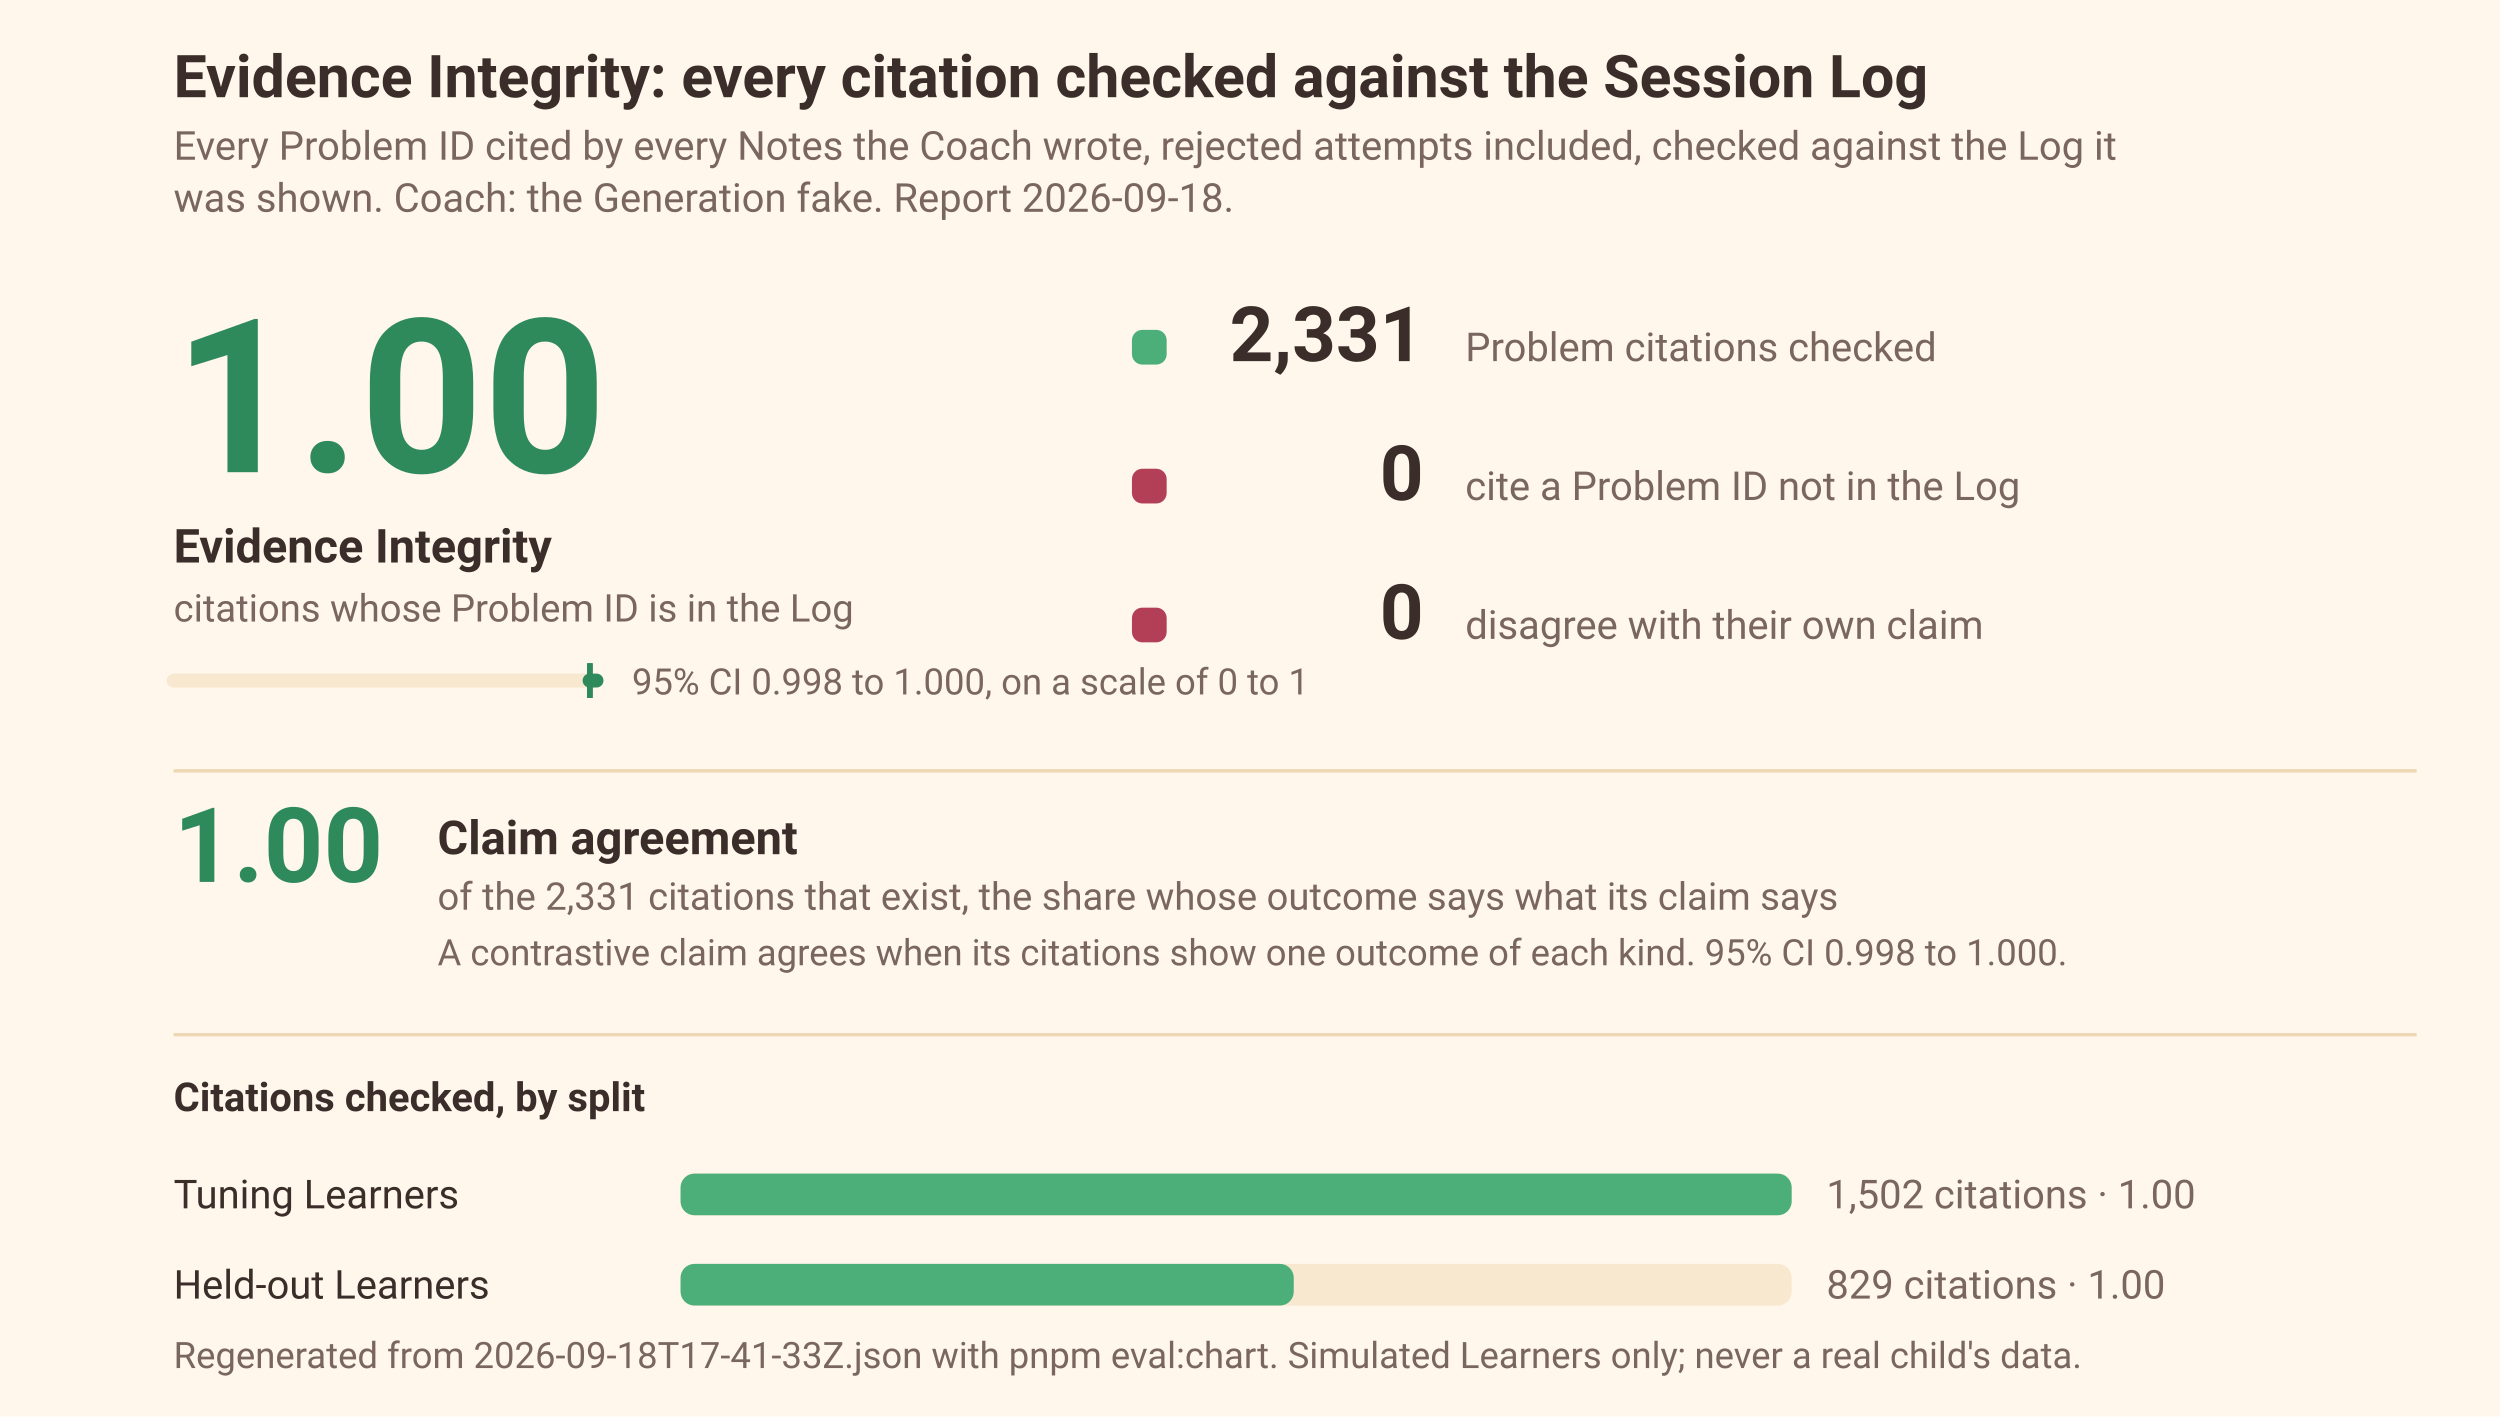
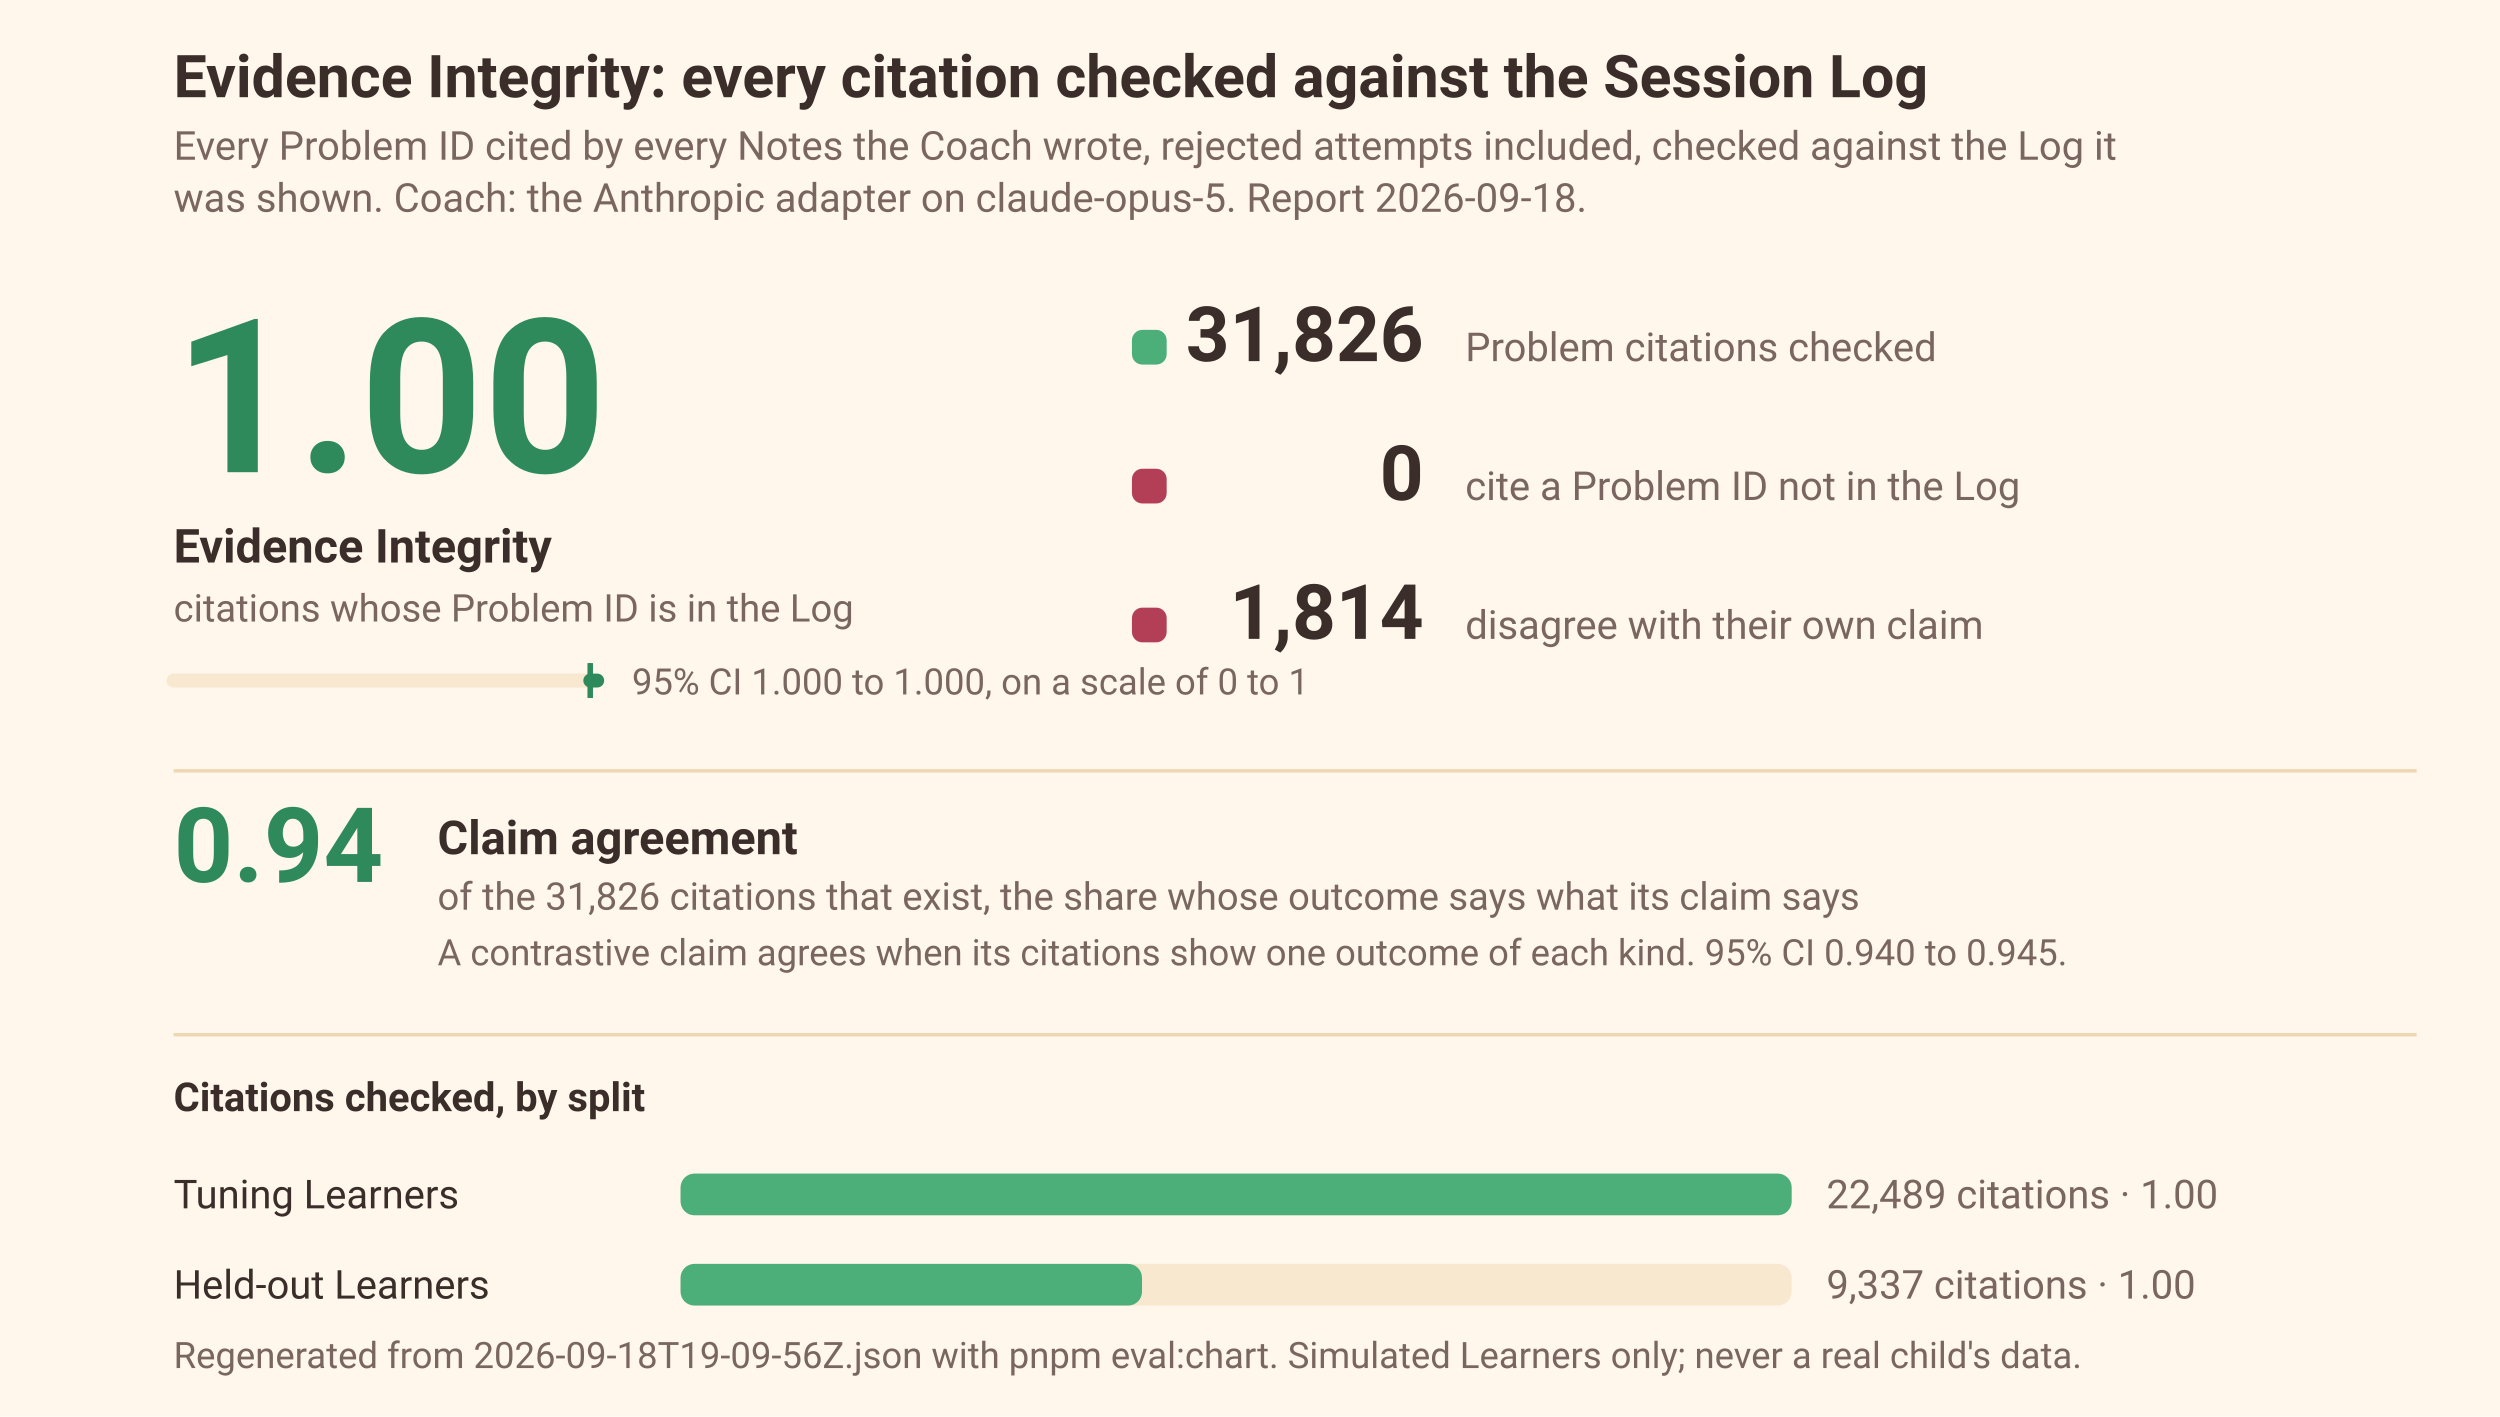
- <svg xmlns="http://www.w3.org/2000/svg" width="720" height="408" viewBox="0 0 720 408" font-family="ui-sans-serif, system-ui, -apple-system, 'Segoe UI', Roboto, sans-serif" role="img" aria-label="Evidence Integrity 1.00 over 2331 Problem citations, with 0 unknown Problem IDs; claim agreement 1.00 over the 2331 citations that exist, with 0 disagreeing with their claim">
+ <svg xmlns="http://www.w3.org/2000/svg" width="720" height="408" viewBox="0 0 720 408" font-family="ui-sans-serif, system-ui, -apple-system, 'Segoe UI', Roboto, sans-serif" role="img" aria-label="Evidence Integrity 1.00 over 31826 Problem citations, with 0 unknown Problem IDs; claim agreement 0.94 over the 31826 citations that exist, with 1814 disagreeing with their claim">
  <rect width="720" height="408" fill="#FFF7EC" />
  <text x="50" y="28" font-size="17" font-weight="600" fill="#3B2E2A">Evidence Integrity: every citation checked against the Session Log</text>
  <text x="50" y="46" font-size="11.5" fill="#7A6660">Every Problem ID cited by every Notes the Coach wrote, rejected attempts included, checked against the Log it</text>
-   <text x="50" y="61" font-size="11.5" fill="#7A6660">was shown. Coach: the Generation fake. Report 2026-09-18.</text>
+   <text x="50" y="61" font-size="11.5" fill="#7A6660">was shown. Coach: the Anthropic adapter on claude-opus-5. Report 2026-09-18.</text>
  <text x="50.0" y="136.0" font-size="62" font-weight="600" fill="#2F8A5B">1.00</text>
  <text x="50.0" y="162.0" font-size="13.5" font-weight="600" fill="#3B2E2A">Evidence Integrity</text>
  <text x="50.0" y="179.0" font-size="11" fill="#7A6660">citations whose Problem ID is in the Log</text>
  <line x1="50.0" x2="170.0" y1="196.0" y2="196.0" stroke="#F8E8CF" stroke-width="4" stroke-linecap="round" />
-   <line x1="169.8" x2="171.8" y1="196.0" y2="196.0" stroke="#2F8A5B" stroke-width="4" stroke-linecap="round" />
+   <line x1="170.0" x2="172.0" y1="196.0" y2="196.0" stroke="#2F8A5B" stroke-width="4" stroke-linecap="round" />
  <g data-mark="interval">
-     <line x1="169.8" x2="170.0" y1="196.0" y2="196.0" stroke="#2F8A5B" stroke-width="1.5" />
-     <line x1="169.8" x2="169.8" y1="191.0" y2="201.0" stroke="#2F8A5B" stroke-width="1.5" />
+     <line x1="170.0" x2="170.0" y1="196.0" y2="196.0" stroke="#2F8A5B" stroke-width="1.5" />
+     <line x1="170.0" x2="170.0" y1="191.0" y2="201.0" stroke="#2F8A5B" stroke-width="1.5" />
    <line x1="170.0" x2="170.0" y1="191.0" y2="201.0" stroke="#2F8A5B" stroke-width="1.5" />
  </g>
-   <text x="182.0" y="200.0" font-size="10.5" fill="#7A6660">95% CI 0.998 to 1.000, on a scale of 0 to 1</text>
+   <text x="182.0" y="200.0" font-size="10.5" fill="#7A6660">95% CI 1.000 to 1.000, on a scale of 0 to 1</text>
  <rect x="326.0" y="95.0" width="10" height="10" rx="3" fill="#4CAF7A" />
-   <text x="410.0" y="104.0" font-size="22" font-weight="600" text-anchor="end" fill="#3B2E2A">2,331</text>
+   <text x="410.0" y="104.0" font-size="22" font-weight="600" text-anchor="end" fill="#3B2E2A">31,826</text>
  <text x="422.0" y="104.0" font-size="11.5" fill="#7A6660">Problem citations checked</text>
  <rect x="326.0" y="135.0" width="10" height="10" rx="3" fill="#B23F56" />
  <text x="410.0" y="144.0" font-size="22" font-weight="600" text-anchor="end" fill="#3B2E2A">0</text>
  <text x="422.0" y="144.0" font-size="11.5" fill="#7A6660">cite a Problem ID not in the Log</text>
  <rect x="326.0" y="175.0" width="10" height="10" rx="3" fill="#B23F56" />
-   <text x="410.0" y="184.0" font-size="22" font-weight="600" text-anchor="end" fill="#3B2E2A">0</text>
+   <text x="410.0" y="184.0" font-size="22" font-weight="600" text-anchor="end" fill="#3B2E2A">1,814</text>
  <text x="422.0" y="184.0" font-size="11.5" fill="#7A6660">disagree with their own claim</text>
  <line x1="50" x2="696" y1="222" y2="222" stroke="#EED7B5" stroke-width="1" />
-   <text x="50.0" y="254.0" font-size="30" font-weight="600" fill="#2F8A5B">1.00</text>
+   <text x="50.0" y="254.0" font-size="30" font-weight="600" fill="#2F8A5B">0.94</text>
  <text x="126.0" y="246.0" font-size="13.5" font-weight="600" fill="#3B2E2A">Claim agreement</text>
-   <text x="126.0" y="262.0" font-size="11" fill="#7A6660">of the 2,331 citations that exist, the share whose outcome says what its claim says</text>
-   <text x="126.0" y="278.0" font-size="10.5" fill="#7A6660">A contrastive claim agrees when its citations show one outcome of each kind. 95% CI 0.998 to 1.000.</text>
+   <text x="126.0" y="262.0" font-size="11" fill="#7A6660">of the 31,826 citations that exist, the share whose outcome says what its claim says</text>
+   <text x="126.0" y="278.0" font-size="10.5" fill="#7A6660">A contrastive claim agrees when its citations show one outcome of each kind. 95% CI 0.940 to 0.945.</text>
  <line x1="50" x2="696" y1="298" y2="298" stroke="#EED7B5" stroke-width="1" />
  <text x="50.0" y="320.0" font-size="11.5" font-weight="600" fill="#3B2E2A">Citations checked, by split</text>
  <text x="50.0" y="348.0" font-size="11.5" fill="#3B2E2A">Tuning Learners</text>
  <rect x="196.0" y="338.0" width="320.0" height="12" rx="4" fill="#F8E8CF" />
  <rect x="196.0" y="338.0" width="320.0" height="12" rx="4" fill="#4CAF7A" />
-   <text x="526.0" y="348.0" font-size="11.5" fill="#7A6660">1,502 citations · 1.00</text>
+   <text x="526.0" y="348.0" font-size="11.5" fill="#7A6660">22,489 citations · 1.00</text>
  <text x="50.0" y="374.0" font-size="11.5" fill="#3B2E2A">Held-out Learners</text>
  <rect x="196.0" y="364.0" width="320.0" height="12" rx="4" fill="#F8E8CF" />
-   <rect x="196.0" y="364.0" width="176.6" height="12" rx="4" fill="#4CAF7A" />
-   <text x="526.0" y="374.0" font-size="11.5" fill="#7A6660">829 citations · 1.00</text>
-   <text x="50" y="394" font-size="10.5" fill="#7A6660">Regenerated from 2026-09-18T17-41-33Z.json with pnpm eval:chart. Simulated Learners only; never a real child's data.</text>
+   <rect x="196.0" y="364.0" width="132.9" height="12" rx="4" fill="#4CAF7A" />
+   <text x="526.0" y="374.0" font-size="11.5" fill="#7A6660">9,337 citations · 1.00</text>
+   <text x="50" y="394" font-size="10.5" fill="#7A6660">Regenerated from 2026-09-18T19-09-56Z.json with pnpm eval:chart. Simulated Learners only; never a real child's data.</text>
</svg>
